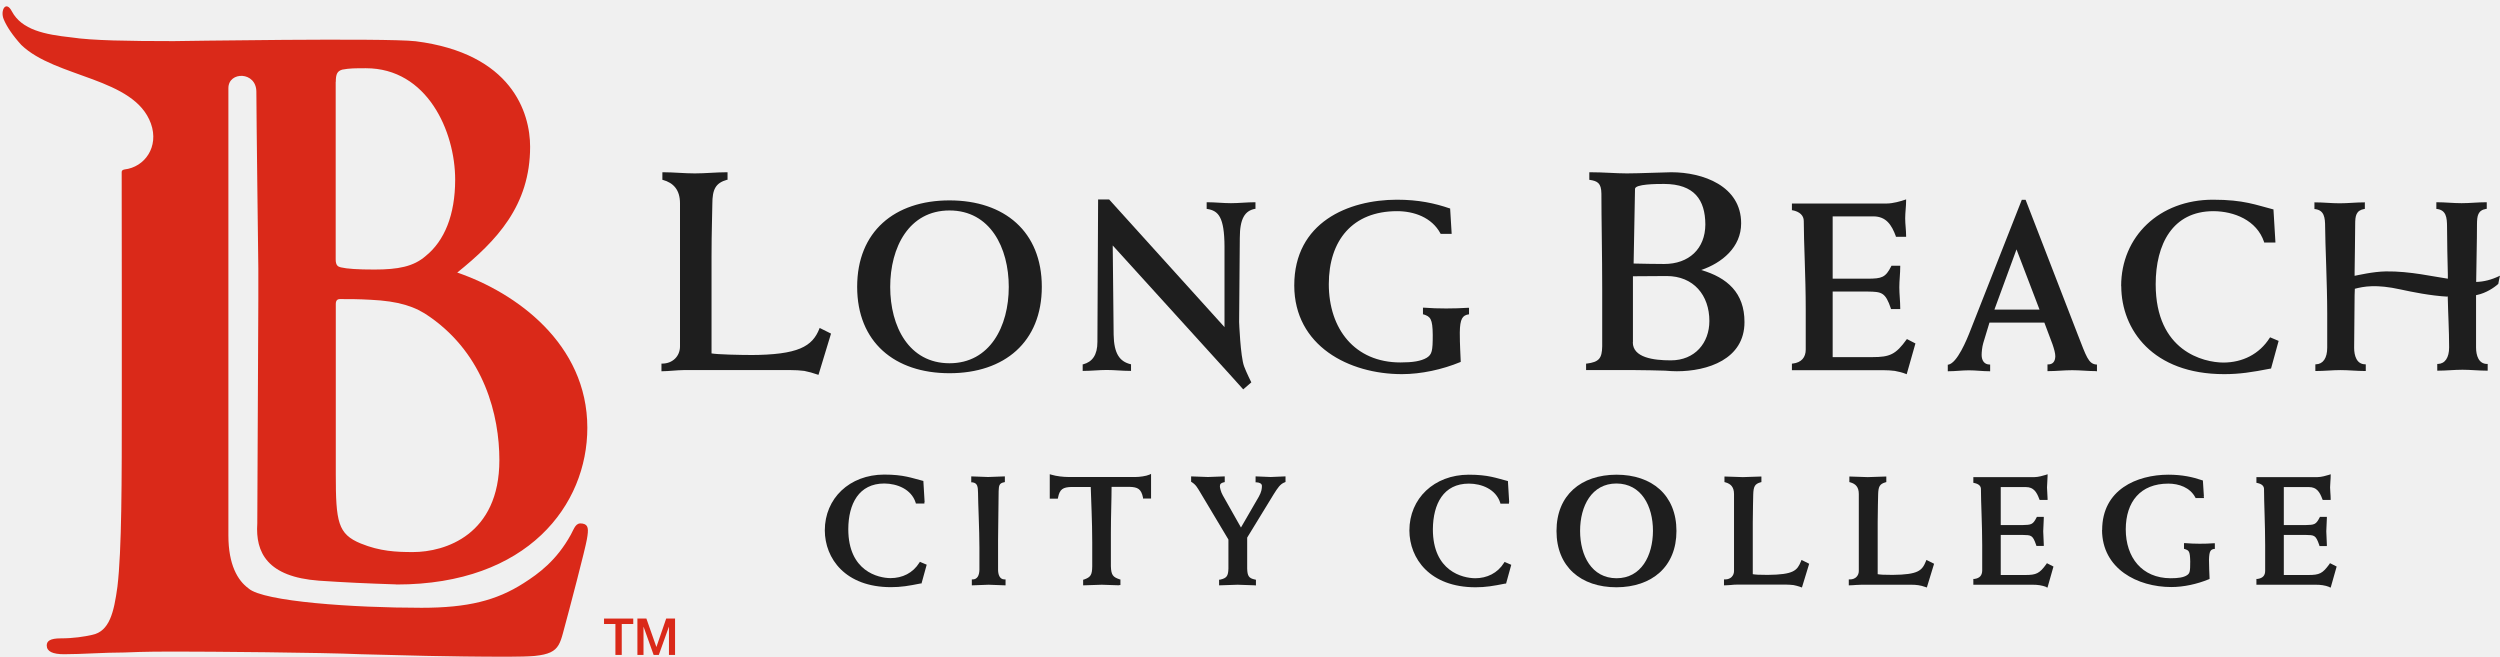
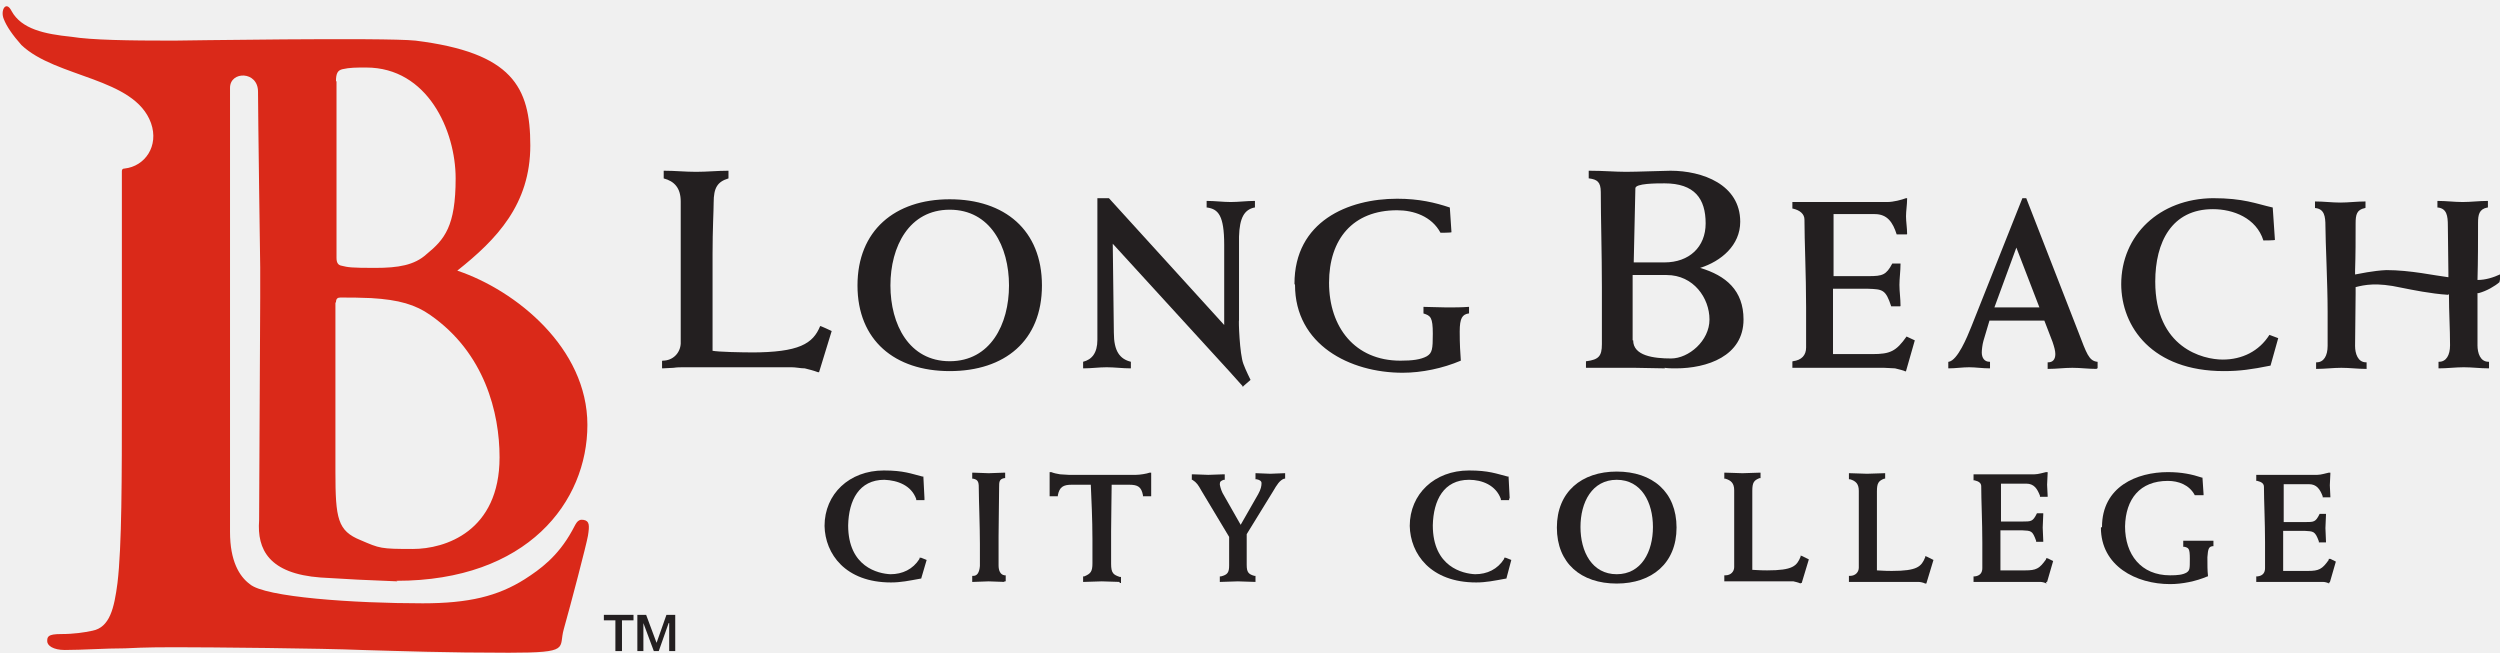
- <svg xmlns="http://www.w3.org/2000/svg" width="236" height="62" viewBox="0 0 236 62" fill="none">
-   <mask id="mask0_3363_42712" style="mask-type:luminance" maskUnits="userSpaceOnUse" x="0" y="0" width="236" height="62">
-     <path d="M236 0H0V62H236V0Z" fill="white" />
-   </mask>
-   <g mask="url(#mask0_3363_42712)">
-     <path d="M37.437 55.177C49.847 55.177 55.444 47.643 55.444 40.382C55.444 32.443 48.695 27.621 43.164 25.73C46.87 22.744 50.043 19.42 50.043 13.854C50.043 10.639 48.315 5.041 39.23 3.893C36.361 3.565 16.529 3.882 16.398 3.882C12.149 3.882 8.661 3.827 6.749 3.532C4.217 3.259 2.054 2.821 1.119 1.072C0.565 -5.36442e-07 0 0.973 0.348 1.815C0.63 2.504 1.195 3.346 2.011 4.243C5.249 7.37 12.682 7.304 14.247 11.667C15.029 13.854 13.671 15.779 11.747 15.998C11.541 16.041 11.498 16.118 11.487 16.238V16.26C11.498 18.731 11.498 21.891 11.498 27.621V37.758C11.498 45.368 11.498 51.907 11.085 55.385C10.758 57.779 10.346 59.605 8.694 59.933C7.955 60.097 6.966 60.261 5.727 60.261C4.738 60.261 4.412 60.513 4.412 60.928C4.412 61.508 4.988 61.759 6.053 61.759C7.694 61.759 9.835 61.595 11.726 61.595C13.704 61.508 15.507 61.508 16.409 61.508C19.778 61.508 30.363 61.595 34.057 61.759C37.763 61.836 42.034 62.011 47.956 62.011C52.238 62.011 52.651 61.595 53.14 59.78C53.792 57.386 55.248 51.82 55.4 50.923C55.574 49.95 55.563 49.523 54.987 49.425C54.346 49.305 54.238 49.83 53.879 50.486C52.532 52.924 50.847 54.149 49.423 55.056C46.87 56.686 44.164 57.375 39.795 57.375C33.384 57.375 24.864 56.795 23.462 55.548C23.462 55.548 23.451 55.538 23.44 55.527C22.451 54.805 21.56 53.329 21.56 50.551V8.321C21.56 6.714 24.201 6.725 24.201 8.671C24.201 10.618 24.386 25.358 24.386 25.358V28.223C24.386 28.223 24.288 48.703 24.288 49.414C24.103 52.159 25.233 54.455 30.113 54.816C32.504 54.98 34.633 55.078 37.372 55.166M31.699 7.731C31.699 6.987 31.841 6.714 32.308 6.572C32.982 6.441 33.59 6.441 34.536 6.441C40.339 6.441 42.968 12.411 42.968 16.96C42.968 20.284 41.958 22.733 40.197 24.155C39.045 25.172 37.568 25.445 35.34 25.445C33.786 25.445 32.775 25.38 32.167 25.237C31.895 25.172 31.689 25.041 31.689 24.494V7.731H31.699ZM31.699 28.704C31.699 28.365 31.841 28.233 32.101 28.233C33.112 28.233 33.786 28.233 35.003 28.299C37.633 28.43 39.187 28.912 40.599 29.928C45.729 33.526 47.141 39.223 47.141 43.433C47.141 50.497 42.012 52.115 38.98 52.115C37.426 52.115 35.872 52.049 34.057 51.306C31.895 50.42 31.699 49.272 31.699 44.789V28.704Z" fill="#DA2919" />
-     <path d="M87.263 47.402V47.533H87.143H86.458L86.437 47.446C86.024 46.166 84.676 45.653 83.481 45.642C81.079 45.642 80.09 47.555 80.079 49.95C80.079 53.93 82.905 54.564 84.057 54.575C85.187 54.575 86.176 54.094 86.784 53.121L86.839 53.033L86.936 53.077L87.48 53.307L86.991 55.078H86.915C85.774 55.308 85.046 55.428 84.111 55.428C79.797 55.428 77.873 52.727 77.862 50.07C77.862 47.041 80.199 44.811 83.459 44.8C85.328 44.8 86.067 45.128 87.078 45.379L87.165 45.401L87.284 47.402" fill="#1E1E1E" />
-     <path d="M94.804 55.253C94.315 55.253 93.805 55.199 93.326 55.199C92.848 55.199 92.348 55.253 91.859 55.253H91.74V54.696H91.859C92.229 54.674 92.446 54.367 92.457 53.777V51.71C92.457 49.994 92.327 47.457 92.327 46.549C92.316 45.948 92.283 45.598 91.794 45.532H91.686V44.975H91.805C92.294 44.975 92.783 45.029 93.272 45.029C93.75 45.029 94.25 44.975 94.739 44.975H94.859V45.51L94.761 45.532C94.315 45.62 94.294 45.86 94.272 46.374C94.272 47.774 94.218 49.469 94.218 50.989V53.777C94.218 54.236 94.37 54.685 94.804 54.696H94.924V55.253H94.804Z" fill="#1E1E1E" />
-     <path d="M105.65 55.253C105.085 55.253 104.541 55.199 104.009 55.199C103.476 55.199 102.933 55.253 102.368 55.253H102.248V54.728L102.335 54.706C102.955 54.488 103.096 54.28 103.107 53.46V51.197C103.107 49.195 102.998 47.216 102.966 45.97H101.151C100.358 45.992 100.031 46.166 99.879 46.976L99.858 47.074H99.097V44.767L99.249 44.811C99.51 44.887 99.781 44.942 100.064 44.975C100.336 45.007 100.618 45.029 100.879 45.029H107.193C107.573 45.029 108.204 44.942 108.497 44.811L108.66 44.734V47.063H107.899V46.965C107.725 46.156 107.41 45.981 106.617 45.959H104.933C104.933 47.183 104.867 48.714 104.867 50.376V53.438C104.889 54.313 105.085 54.477 105.682 54.685L105.769 54.706V55.231H105.65V55.253Z" fill="#1E1E1E" />
-     <path d="M118.44 55.253C117.886 55.253 117.343 55.199 116.832 55.199C116.299 55.199 115.756 55.253 115.202 55.253H115.082V54.718H115.18C115.821 54.575 115.941 54.357 115.963 53.668V50.934L113.311 46.495C113.028 46.035 112.909 45.773 112.496 45.51L112.442 45.478V44.975H112.561C113.05 44.975 113.55 45.029 114.028 45.029C114.506 45.029 115.006 44.975 115.495 44.975H115.615V45.51L115.517 45.532C115.267 45.598 115.158 45.674 115.158 45.915C115.158 46.024 115.245 46.44 115.43 46.757L117.147 49.797L118.831 46.888C119.092 46.429 119.125 46.112 119.125 45.871C119.125 45.653 118.908 45.554 118.636 45.532H118.527V44.975H118.647C119.081 44.975 119.516 45.029 119.951 45.029C120.385 45.029 120.798 44.975 121.233 44.975H121.353V45.499L121.277 45.532C120.853 45.685 120.614 46.057 120.222 46.68L117.734 50.748V53.679C117.756 54.367 117.886 54.586 118.462 54.706L118.56 54.728V55.264H118.44V55.253Z" fill="#1E1E1E" />
-     <path d="M142.446 47.413V47.544H142.326H141.641L141.62 47.457C141.207 46.177 139.859 45.653 138.664 45.653C136.262 45.653 135.284 47.566 135.263 49.961C135.263 53.941 138.088 54.575 139.251 54.586C140.37 54.586 141.37 54.105 141.978 53.132L142.033 53.044L142.131 53.088L142.663 53.318L142.174 55.089H142.098C140.957 55.319 140.229 55.439 139.294 55.439C134.98 55.439 133.057 52.727 133.046 50.081C133.046 47.052 135.382 44.822 138.642 44.811C140.511 44.811 141.261 45.139 142.261 45.39L142.348 45.412L142.467 47.413H142.446Z" fill="#1E1E1E" />
-     <path d="M152.595 44.811C155.942 44.811 158.257 46.735 158.257 50.125C158.257 53.504 155.932 55.428 152.595 55.439C149.248 55.439 146.934 53.515 146.934 50.125C146.934 46.735 149.248 44.822 152.595 44.811ZM152.595 54.586C154.932 54.586 156.029 52.465 156.04 50.114C156.04 47.763 154.943 45.653 152.595 45.642C150.259 45.642 149.161 47.763 149.161 50.114C149.161 52.465 150.259 54.575 152.595 54.586Z" fill="#1E1E1E" />
-     <path d="M169.972 55.417C169.754 55.33 169.526 55.275 169.309 55.231C169.081 55.209 168.863 55.188 168.635 55.188H163.951C163.788 55.188 163.604 55.199 163.419 55.221C163.234 55.231 163.06 55.253 162.865 55.253H162.745V54.696H162.865C163.365 54.696 163.691 54.346 163.691 53.908V46.637C163.691 45.981 163.386 45.674 162.876 45.532L162.789 45.51V44.986H162.908C163.462 44.986 163.984 45.04 164.527 45.04C165.06 45.04 165.603 44.986 166.157 44.986H166.277V45.51L166.19 45.532C165.657 45.685 165.527 45.926 165.505 46.68C165.505 47.118 165.462 48.036 165.462 49.327V54.203C165.734 54.247 166.027 54.269 166.864 54.269C169.32 54.247 169.657 53.864 170.015 52.979L170.059 52.859L170.178 52.913L170.787 53.219L170.102 55.461L169.983 55.417H169.972Z" fill="#1E1E1E" />
-     <path d="M181.752 55.417C181.534 55.33 181.306 55.275 181.089 55.242C180.861 55.209 180.643 55.199 180.415 55.199H175.731C175.568 55.199 175.384 55.209 175.199 55.221C175.014 55.231 174.84 55.253 174.645 55.253H174.525V54.696H174.645C175.145 54.696 175.471 54.346 175.471 53.908V46.637C175.471 45.97 175.166 45.674 174.666 45.532L174.579 45.51V44.986H174.699C175.253 44.986 175.775 45.04 176.318 45.04C176.862 45.04 177.394 44.986 177.948 44.986H178.068V45.51L177.981 45.532C177.438 45.696 177.318 45.926 177.296 46.68C177.296 47.118 177.253 48.036 177.253 49.327V54.203C177.524 54.247 177.818 54.269 178.655 54.269C181.111 54.247 181.447 53.854 181.806 52.979L181.85 52.859L181.969 52.913L182.578 53.219L181.893 55.461L181.773 55.417H181.752Z" fill="#1E1E1E" />
-     <path d="M193.173 55.417C192.966 55.33 192.749 55.275 192.532 55.242C192.325 55.209 192.097 55.199 191.88 55.199H186.283V54.652H186.392C186.903 54.575 187.098 54.313 187.12 53.886V51.459C187.12 49.513 187 47.457 187 46.166C187 45.882 186.794 45.685 186.381 45.598L186.283 45.576V45.04H192.054C192.412 45.04 192.89 44.898 193.14 44.822L193.292 44.767V44.931C193.292 45.314 193.238 45.663 193.238 46.013C193.238 46.363 193.292 46.702 193.292 47.074V47.194H192.543L192.51 47.118C192.26 46.44 191.967 45.981 191.249 45.981H188.87V49.567H190.913C191.749 49.545 191.901 49.534 192.249 48.856L192.282 48.791H192.934V48.911C192.934 49.338 192.88 49.753 192.88 50.158C192.88 50.562 192.934 50.989 192.934 51.415V51.535H192.238L192.217 51.459C191.88 50.486 191.749 50.519 190.913 50.497H188.87V54.28H191.184C192.227 54.28 192.532 54.138 193.173 53.252L193.227 53.165L193.314 53.209L193.847 53.482L193.282 55.472L193.162 55.428L193.173 55.417Z" fill="#1E1E1E" />
-     <path d="M198.443 50.037C198.443 46.199 201.736 44.822 204.681 44.811C205.996 44.811 206.985 45.029 207.876 45.335L207.952 45.357L208.05 46.888H207.93V46.779V46.899H208.05V47.019H207.268L207.235 46.954C206.735 46.013 205.681 45.653 204.692 45.653C202.051 45.653 200.682 47.369 200.671 49.961C200.671 52.618 202.193 54.575 204.899 54.586C205.637 54.586 206.116 54.51 206.431 54.313C206.724 54.127 206.757 53.974 206.757 53.001C206.735 52.017 206.637 51.973 206.257 51.831L206.17 51.809V51.273H206.3C206.735 51.306 207.181 51.328 207.637 51.328C208.093 51.328 208.517 51.317 208.952 51.284H209.082V51.404V51.82H208.985C208.68 51.896 208.55 52.006 208.528 52.848C208.528 53.635 208.572 54.094 208.582 54.564V54.652L208.506 54.685C207.42 55.133 206.148 55.417 204.975 55.417C201.78 55.417 198.443 53.7 198.433 50.026" fill="#1E1E1E" />
-     <path d="M219.895 55.417C219.689 55.33 219.471 55.275 219.254 55.242C219.047 55.209 218.819 55.199 218.602 55.199H213.005V54.652H213.114C213.625 54.575 213.831 54.313 213.831 53.886V51.459C213.831 49.502 213.723 47.457 213.723 46.166C213.723 45.882 213.516 45.685 213.103 45.598L213.005 45.576V45.04H218.776C219.134 45.04 219.613 44.898 219.863 44.822L220.015 44.767V44.931C220.015 45.314 219.96 45.663 219.96 46.013C219.96 46.363 220.015 46.702 220.015 47.074V47.194H219.265L219.232 47.118C218.982 46.44 218.689 45.981 217.972 45.981H215.592V49.567H217.635C218.472 49.545 218.624 49.534 218.971 48.856L219.004 48.791H219.656V48.911C219.656 49.338 219.602 49.753 219.602 50.158C219.602 50.562 219.656 50.989 219.656 51.426V51.546H218.961L218.939 51.459C218.602 50.486 218.472 50.519 217.635 50.497H215.592V54.28H217.906C218.961 54.28 219.254 54.138 219.895 53.252L219.949 53.165L220.047 53.209L220.58 53.482L220.015 55.472L219.895 55.428V55.417Z" fill="#1E1E1E" />
-     <path d="M77.189 35.363C76.765 35.21 76.352 35.1 75.928 35.013C75.504 34.958 75.081 34.937 74.668 34.937H64.518C64.203 34.937 63.855 34.969 63.518 34.991C63.17 35.013 62.855 35.046 62.507 35.046H62.442V34.324H62.507C63.507 34.324 64.192 33.613 64.192 32.706V19.191C64.192 17.911 63.561 17.255 62.572 16.982H62.529V16.26H62.594C63.605 16.26 64.594 16.369 65.594 16.369C66.593 16.369 67.604 16.26 68.615 16.26H68.68V16.971H68.626C67.561 17.277 67.245 17.856 67.245 19.267C67.245 20.076 67.169 21.782 67.169 24.177V33.362C67.724 33.46 69.691 33.515 71.364 33.515H70.81C75.374 33.504 76.689 32.706 77.352 31.022L77.374 30.956L78.449 31.492L77.265 35.385L77.2 35.363H77.189ZM89.632 18.917C94.815 18.917 98.347 21.859 98.347 27.074C98.347 32.29 94.815 35.232 89.632 35.232C84.448 35.232 80.916 32.29 80.916 27.074C80.916 21.859 84.448 18.917 89.632 18.917ZM89.632 34.291C93.446 34.291 95.228 30.814 95.228 27.085C95.228 23.357 93.457 19.868 89.632 19.868C85.806 19.868 84.035 23.346 84.035 27.085C84.035 30.825 85.806 34.291 89.632 34.291ZM122.178 26.943C122.178 20.995 127.264 18.862 131.861 18.852C133.915 18.852 135.447 19.191 136.849 19.672H136.892L137.034 22.012V22.077H136.001L135.98 22.044C135.165 20.514 133.469 19.934 131.883 19.934C127.666 19.934 125.439 22.712 125.439 26.823C125.439 31.044 127.884 34.215 132.198 34.215C133.361 34.215 134.132 34.094 134.676 33.777C135.186 33.46 135.251 33.121 135.251 31.623C135.241 30.081 135.023 29.885 134.382 29.677H134.328V29.043H134.404C135.099 29.097 135.795 29.119 136.512 29.119C137.229 29.119 137.903 29.097 138.599 29.054H138.675V29.119V29.677H138.62C138.077 29.775 137.816 30.07 137.805 31.405C137.805 32.64 137.87 33.362 137.892 34.116V34.16L137.849 34.182C136.153 34.882 134.165 35.319 132.339 35.319C127.351 35.319 122.189 32.662 122.178 26.954M154.138 32.312C154.138 33.756 156.084 34.018 157.725 34.018C160.007 34.018 161.365 32.367 161.365 30.3C161.365 27.873 159.876 26.058 157.333 26.058C156.877 26.058 154.704 26.079 154.149 26.079V32.301L154.138 32.312ZM157.192 34.991C156.844 34.969 154.725 34.937 154.356 34.937H149.726V34.324H149.792C150.943 34.171 151.226 33.843 151.248 32.695V27.271C151.248 24.067 151.172 20.678 151.172 18.272C151.161 17.277 150.791 17.091 150.085 16.982H150.031V16.26H150.096C151.422 16.26 152.519 16.369 153.573 16.369C154.769 16.369 157.127 16.26 157.768 16.26C160.756 16.26 164.364 17.55 164.364 21.082C164.364 23.346 162.55 24.822 160.593 25.489C163.039 26.2 164.69 27.643 164.679 30.41C164.679 33.92 161.191 35.046 158.29 35.046C157.942 35.046 157.572 35.024 157.192 34.991ZM157.094 24.92C159.431 24.92 160.974 23.488 160.985 21.192C160.974 18.862 159.941 17.375 157.094 17.364C156.334 17.364 154.345 17.375 154.345 17.835L154.214 24.877C154.66 24.898 156.768 24.92 157.094 24.92ZM179.915 35.297C179.589 35.166 179.23 35.079 178.872 35.013C178.535 34.969 178.176 34.947 177.829 34.947H169.157V34.324H169.222C170.07 34.226 170.461 33.723 170.461 33.001V29.185C170.461 26.112 170.276 22.886 170.276 20.863C170.276 20.339 169.885 19.978 169.211 19.847H169.157V19.212H178.1C178.687 19.212 179.448 18.994 179.85 18.852L179.937 18.819V18.917C179.937 19.508 179.85 20.054 179.85 20.612C179.85 21.17 179.937 21.716 179.937 22.285V22.351H178.97V22.307C178.568 21.224 178.057 20.437 176.861 20.426H173.004V26.309H176.329C177.633 26.298 177.992 26.211 178.535 25.128L178.557 25.084H179.383V25.15C179.383 25.817 179.296 26.473 179.296 27.118C179.296 27.763 179.383 28.441 179.383 29.108V29.174H178.502V29.13C177.981 27.588 177.633 27.545 176.329 27.523H173.004V33.712H176.753C178.405 33.712 178.959 33.46 179.98 32.05L180.013 32.006L180.817 32.422L179.991 35.33L179.926 35.297H179.915ZM197.889 35.035C197.118 35.035 196.379 34.947 195.618 34.947C194.857 34.947 194.118 35.035 193.347 35.035H193.282V34.401H193.347C193.781 34.401 194.01 34.127 194.021 33.635C194.021 33.34 193.912 32.957 193.76 32.509L192.988 30.453H187.805L187.218 32.389C187.109 32.761 187.066 33.253 187.066 33.504C187.066 34.029 187.316 34.401 187.805 34.412H187.87V35.046H187.805C187.142 35.046 186.522 34.958 185.87 34.958C185.218 34.958 184.599 35.046 183.936 35.046H183.871V34.423H183.925C184.751 34.27 185.642 32.148 186.055 31.066L190.858 18.862H191.217L196.15 31.612C196.944 33.635 197.139 34.346 197.889 34.412H197.954V35.046H197.889V35.035ZM188.283 29.229H192.532L190.358 23.543L188.272 29.229H188.283ZM200.236 27.009C200.236 22.318 203.844 18.852 208.908 18.852C211.832 18.852 212.973 19.355 214.57 19.759H214.614L214.798 22.832V22.897H213.733V22.854C213.038 20.765 210.864 19.945 208.952 19.934C205.094 19.934 203.497 23.05 203.497 26.834C203.497 33.165 208.028 34.215 209.876 34.226C211.68 34.226 213.288 33.438 214.266 31.886L214.298 31.842L215.103 32.181L214.385 34.794H214.342C212.549 35.144 211.419 35.319 209.952 35.319C203.225 35.319 200.258 31.131 200.247 27.02M231.045 28.004C229.436 27.916 227.676 27.556 226.622 27.326C224.296 26.812 223.133 27.042 222.297 27.26L222.275 27.862C222.275 29.666 222.231 31.055 222.231 32.837C222.231 33.581 222.47 34.379 223.264 34.39H223.329V35.024H223.264C222.492 35.024 221.71 34.937 220.949 34.937C220.188 34.937 219.406 35.024 218.634 35.024H218.569V34.39H218.634C219.308 34.368 219.689 33.788 219.689 32.826V29.567C219.689 26.856 219.493 22.875 219.493 21.454C219.493 20.524 219.406 19.847 218.537 19.737H218.482V19.103H218.547C219.319 19.103 220.08 19.191 220.862 19.191C221.645 19.191 222.405 19.103 223.177 19.103H223.242V19.726H223.188C222.405 19.868 222.329 20.382 222.329 21.181C222.329 22.766 222.286 24.1 222.275 25.675V26.036C222.601 25.981 223.981 25.642 225.231 25.62C227.502 25.587 229.806 26.134 231.077 26.309V25.915C231.045 24.45 231.001 22.952 231.001 21.443C231.001 20.514 230.914 19.836 230.045 19.726H229.991V19.092H230.056C230.827 19.092 231.588 19.18 232.37 19.18C233.153 19.18 233.914 19.092 234.685 19.092H234.75V19.715H234.696C233.903 19.858 233.837 20.371 233.827 21.17C233.827 22.821 233.772 24.745 233.751 26.615C234.479 26.593 235.196 26.418 236 26.025C235.978 26.047 235.837 26.801 235.837 26.801C235.413 27.184 234.663 27.665 233.848 27.84C233.805 27.84 233.783 27.851 233.74 27.862V27.938C233.74 28.102 233.74 28.266 233.74 28.419V32.804C233.74 33.548 233.979 34.346 234.772 34.357H234.837V34.991H234.772C234 34.991 233.218 34.904 232.457 34.904C231.697 34.904 230.914 34.991 230.143 34.991H230.077V34.357H230.143C230.816 34.335 231.197 33.756 231.197 32.793C231.197 31.164 231.099 29.644 231.066 27.96H231.045V28.004Z" fill="#1E1E1E" />
-     <path d="M117.375 36.773L116.028 35.276L105.041 23.171L105.128 31.601C105.161 33.351 105.671 34.116 106.715 34.379H106.769V35.013H106.704C105.954 35.013 105.215 34.926 104.476 34.926C103.737 34.926 103.02 35.013 102.27 35.013H102.205V34.39H102.259C103.107 34.16 103.596 33.526 103.596 32.279L103.661 18.83H104.704L115.593 30.88V23.28C115.582 20.47 115.006 19.89 113.963 19.726H113.909V19.092H113.974C114.724 19.092 115.463 19.18 116.202 19.18C116.941 19.18 117.701 19.092 118.451 19.092H118.516V19.715H118.462C117.517 19.901 117.038 20.634 117.038 22.46L116.973 30.399C116.973 30.399 117.093 33.624 117.44 34.576C117.658 35.166 118.125 36.096 118.125 36.096L117.364 36.752L117.375 36.773Z" fill="#1E1E1E" />
-     <path d="M57.02 58.392H59.78V58.906H58.693V61.825H58.095V58.906H57.02V58.392Z" fill="#DA2919" />
-     <path d="M60.171 58.392H61.019L61.964 61.081L62.888 58.392H63.725V61.825H63.149V59.179H63.138L62.192 61.825H61.703L60.758 59.179H60.747V61.825H60.171V58.392Z" fill="#DA2919" />
+ <svg xmlns="http://www.w3.org/2000/svg" id="Layer_1" version="1.1" viewBox="0 0 455.4 118.9">
+   <defs>
+     <style>
+       .st0 {
+         fill: none;
+       }
+ 
+       .st1 {
+         fill: #da2919;
+       }
+ 
+       .st2 {
+         fill: #231f20;
+       }
+ 
+       .st3 {
+         clip-path: url(#clippath);
+       }
+     </style>
+     <clipPath id="clippath">
+       <rect class="st0" width="455.4" height="118.9" />
+     </clipPath>
+   </defs>
+   <g class="st3">
+     <path class="st1" d="M72.2,105.8c23.9,0,34.8-14.4,34.8-28.4s-13-24.5-23.7-28.1c7.2-5.7,13.3-12.1,13.3-22.8s-3.3-16.9-20.9-19.1c-5.5-.6-43.8,0-44.1,0-8.2,0-14.9-.1-18.6-.7-4.9-.5-9.1-1.4-10.9-4.7C1.1,0,0,1.9.7,3.5c.5,1.3,1.6,2.9,3.2,4.7,6.3,6,20.6,5.9,23.6,14.2,1.5,4.2-1.1,7.9-4.8,8.3-.4,0-.5.2-.5.5,0,0,0,0,0,0,0,4.7,0,10.8,0,21.8v19.4c0,14.6,0,27.1-.8,33.8-.6,4.6-1.4,8.1-4.6,8.7-1.4.3-3.3.6-5.7.6s-2.5.5-2.5,1.3,1.1,1.6,3.2,1.6c3.2,0,7.3-.3,11-.3,3.8-.2,7.3-.2,9-.2,6.5,0,26.9.2,34.1.5,7.1.2,15.4.5,26.8.5s9-.8,10-4.3c1.3-4.6,4.1-15.3,4.4-17,.3-1.9.3-2.7-.8-2.9-1.2-.2-1.4.8-2.1,2-2.6,4.7-5.8,7-8.6,8.8-4.9,3.1-10.2,4.4-18.6,4.4-12.4,0-28.8-1.1-31.5-3.5,0,0,0,0,0,0-1.9-1.4-3.6-4.2-3.6-9.5V16c0-3.1,5.1-3.1,5.1.7s.4,32,.4,32v5.5s-.2,39.3-.2,40.6c-.4,5.3,1.8,9.7,11.2,10.4,4.6.3,8.7.5,14,.7M61.2,14.8c0-1.4.3-2,1.2-2.2,1.3-.3,2.5-.3,4.3-.3,11.2,0,16.3,11.5,16.3,20.2s-2,11.1-5.3,13.8c-2.2,2-5.1,2.5-9.4,2.5s-4.9-.1-6.1-.4c-.5-.1-.9-.4-.9-1.4V14.8ZM61.2,55.1c0-.7.3-.9.8-.9,2,0,3.3,0,5.6.1,5.1.3,8.1,1.2,10.8,3.1,9.9,6.9,12.6,17.8,12.6,25.9,0,13.5-9.9,16.7-15.8,16.7s-6-.1-9.5-1.6c-4.2-1.7-4.6-3.9-4.6-12.5v-30.8Z" />
+     <path class="st2" d="M168.4,90.9v.2s-.2,0-.2,0h-1.3v-.2c-.9-2.5-3.4-3.4-5.8-3.5-4.6,0-6.5,3.7-6.6,8.3,0,7.6,5.5,8.8,7.7,8.9,2.2,0,4.1-.9,5.3-2.8v-.2c.1,0,.3,0,.3,0l1,.4-1,3.4h-.1c-2.2.4-3.6.7-5.4.7-8.3,0-12-5.2-12.1-10.3,0-5.8,4.5-10.1,10.8-10.1,3.6,0,5,.6,7,1.1h.2s.2,3.9.2,3.9" />
+     <path class="st2" d="M182.9,106c-1,0-1.9-.1-2.8-.1s-1.9.1-2.8.1h-.2v-1.1h.2c.7,0,1.1-.6,1.2-1.8v-4c0-3.3-.2-8.2-.2-9.9,0-1.2,0-1.8-1-2h-.2v-1.1h.2c1,0,1.9.1,2.8.1.9,0,1.9-.1,2.8-.1h.2v1h-.2c-.9.2-.9.7-.9,1.7,0,2.7-.1,5.9-.1,8.9v5.3c0,.9.3,1.7,1.1,1.8h.2v1.1h-.2Z" />
+     <path class="st2" d="M203.9,106c-1.1,0-2.1-.1-3.2-.1s-2.1.1-3.2.1h-.2v-1h.2c1.2-.5,1.5-.9,1.5-2.4v-4.3c0-3.8-.2-7.6-.3-10h-3.5c-1.5,0-2.2.4-2.5,1.9v.2h-1.5v-4.4h.3c.5.2,1,.3,1.6.4.5,0,1.1.1,1.6.1h12.2c.7,0,2-.2,2.5-.4h.3c0-.1,0,4.1,0,4.1v.2h-1.5v-.2c-.3-1.5-.9-1.9-2.5-1.9h-3.2c0,2.3-.1,5.3-.1,8.5v5.9c0,1.7.4,2,1.6,2.4h.2v1.1h-.2Z" />
+     <path class="st2" d="M228.6,106c-1.1,0-2.1-.1-3.1-.1-1,0-2.1.1-3.1.1h-.2v-1h.2c1.2-.3,1.5-.7,1.5-2v-5.2l-5.1-8.5c-.5-.9-.8-1.4-1.6-1.9h-.1v-1h.2c1,0,1.9.1,2.8.1s1.9-.1,2.8-.1h.2v1h-.2c-.5.2-.7.3-.7.8,0,.2.2,1,.5,1.6l3.3,5.8,3.2-5.6c.5-.9.6-1.5.6-2,0-.4-.4-.6-.9-.7h-.2v-1.1h.2c.8,0,1.7.1,2.5.1s1.6-.1,2.5-.1h.2v1h-.2c-.8.3-1.3,1.1-2,2.3l-4.8,7.8v5.6c0,1.3.3,1.7,1.4,2h.2v1.1h-.2Z" />
+     <path class="st2" d="M274.9,90.9v.2s-.2,0-.2,0h-1.3v-.2c-.9-2.5-3.4-3.5-5.8-3.5-4.6,0-6.5,3.7-6.6,8.3,0,7.6,5.5,8.8,7.7,8.9,2.2,0,4.1-.9,5.3-2.8v-.2c.1,0,.3,0,.3,0l1,.4-.9,3.4h-.1c-2.2.4-3.6.7-5.4.7-8.3,0-12-5.2-12.1-10.3,0-5.8,4.5-10.1,10.8-10.1,3.6,0,5,.6,7,1.1h.2s.2,3.9.2,3.9Z" />
+     <path class="st2" d="M294.5,85.9c6.5,0,10.9,3.7,10.9,10.2,0,6.5-4.5,10.2-10.9,10.2-6.5,0-10.9-3.7-10.9-10.2,0-6.5,4.5-10.2,10.9-10.2M287.4,96.1h0M294.5,105.1h0v-.5c4.5,0,6.6-4.1,6.6-8.6,0-4.5-2.1-8.6-6.6-8.6-4.5,0-6.6,4.1-6.6,8.6,0,4.5,2.1,8.6,6.6,8.6v.5M301.6,96.1h0" />
+     <path class="st2" d="M328,106.3c-.4-.2-.9-.3-1.3-.4-.4,0-.9,0-1.3,0h-9c-.3,0-.7,0-1,0-.4,0-.7,0-1.1,0h-.2v-1.1h.2c1,0,1.6-.7,1.6-1.5v-14c0-1.3-.6-1.8-1.6-2.1h-.2v-1.1h.2c1.1,0,2.1.1,3.1.1,1,0,2.1-.1,3.1-.1h.2v1h-.2c-1,.4-1.3.8-1.3,2.3,0,.8,0,2.6,0,5.1v9.3c.5,0,1.1.1,2.7.1,4.7,0,5.4-.8,6.1-2.5v-.2c0,0,.3.1.3.1l1.2.6-1.3,4.3h-.2Z" />
+     <path class="st2" d="M350.7,106.3c-.4-.2-.9-.3-1.3-.3-.4,0-.9,0-1.3,0h-9c-.3,0-.7,0-1,0-.4,0-.7,0-1.1,0h-.2v-1.1h.2c1,0,1.6-.7,1.6-1.5v-14c0-1.3-.6-1.8-1.6-2.1h-.2v-1.1h.2c1.1,0,2.1.1,3.1.1s2.1-.1,3.1-.1h.2v1h-.2c-1,.4-1.3.8-1.3,2.3,0,.8,0,2.6,0,5.1v9.3c.5,0,1.1.1,2.7.1,4.7,0,5.4-.8,6.1-2.5v-.2c0,0,.3.1.3.1l1.2.6-1.3,4.3h-.2Z" />
+     <path class="st2" d="M372.8,106.3c-.4-.2-.8-.3-1.2-.3-.4,0-.8,0-1.3,0h-10.8v-1h.2c1-.1,1.4-.7,1.4-1.5v-4.7c0-3.7-.2-7.7-.2-10.2,0-.6-.4-.9-1.2-1.1h-.2v-1.1h11.1c.7,0,1.6-.3,2.1-.4h.3c0-.1,0,.2,0,.2,0,.7-.1,1.4-.1,2.1s.1,1.3.1,2v.2h-1.4v-.2c-.5-1.3-1.1-2.2-2.5-2.2h-4.6v6.9h3.9c1.6,0,1.9,0,2.6-1.4h0c0-.1.1-.1.1-.1h1.1v.2c0,.8-.1,1.6-.1,2.4s.1,1.6.1,2.4v.2h-1.3v-.2c-.7-1.9-.9-1.8-2.6-1.9h-3.9v7.3h4.5c2,0,2.6-.3,3.8-2v-.2c.1,0,.3,0,.3,0l1,.5-1.1,3.8h-.2Z" />
+     <path class="st2" d="M382.9,96c0-7.4,6.4-10,12-10,2.5,0,4.4.4,6.2,1h.1s.2,3,.2,3h-.2s0-.2,0-.2v.2h.2s0,.2,0,.2h-1.6c-1-1.9-3-2.6-4.9-2.6-5.1,0-7.7,3.3-7.8,8.3,0,5.1,2.9,8.9,8.2,8.9,1.4,0,2.3-.1,3-.5.6-.4.6-.7.6-2.5,0-1.9-.2-2-1-2.2h-.2v-1.1h.2c.8,0,1.7,0,2.6,0s1.7,0,2.5,0h.2s0,.2,0,.2v.8h-.2c-.6.1-.8.4-.9,2,0,1.5,0,2.4.1,3.3v.2s-.1,0-.1,0c-2.1.9-4.6,1.4-6.8,1.4-6.2,0-12.6-3.3-12.6-10.3" />
+     <path class="st2" d="M424.3,106.3c-.4-.2-.8-.3-1.2-.3-.4,0-.8,0-1.3,0h-10.8v-1h.2c1-.1,1.4-.7,1.4-1.5v-4.7c0-3.7-.2-7.7-.2-10.1,0-.6-.4-.9-1.2-1.1h-.2v-1.1h11.1c.7,0,1.6-.3,2.1-.4h.3c0-.1,0,.2,0,.2,0,.7-.1,1.4-.1,2.1s.1,1.3.1,2v.2h-1.4v-.2c-.5-1.3-1.1-2.2-2.5-2.2h-4.6v6.9h3.9c1.6,0,1.9,0,2.6-1.4h0c0-.1.1-.1.1-.1h1.1v.2c0,.8-.1,1.6-.1,2.4s.1,1.6.1,2.4v.2h-1.3v-.2c-.7-1.9-1-1.8-2.6-1.9h-3.9v7.3h4.5c2,0,2.6-.3,3.8-2v-.2c.1,0,.3,0,.3,0l1,.5-1.1,3.8h-.2Z" />
+     <path class="st2" d="M149,67.8c-.8-.3-1.6-.5-2.4-.7-.8,0-1.6-.2-2.4-.2h-19.6c-.6,0-1.3,0-1.9.1-.7,0-1.3.1-2,.1h-.1v-1.3h0c0-.1.1-.1.1-.1,1.9,0,3.2-1.4,3.3-3.1v-25.9c0-2.5-1.2-3.7-3.1-4.2h0v-1.4h.1c2,0,3.8.2,5.8.2s3.9-.2,5.8-.2h.1v1.4h0c-2,.6-2.7,1.7-2.7,4.4,0,1.5-.2,4.8-.2,9.4v17.6c1.1.2,4.9.3,8.1.3h-1.1c8.8,0,11.3-1.6,12.6-4.8h0c0-.1,2.1.9,2.1.9l-2.3,7.5h-.1ZM173,36.3c10,0,16.8,5.6,16.8,15.7s-6.8,15.6-16.8,15.6-16.8-5.6-16.8-15.6,6.8-15.7,16.8-15.7M173,65.8c7.4,0,10.8-6.7,10.8-13.8s-3.4-13.8-10.8-13.8-10.8,6.7-10.8,13.8,3.4,13.8,10.8,13.8M235.8,51.7c0-11.4,9.8-15.5,18.7-15.5,4,0,6.9.7,9.6,1.6h0s.3,4.5.3,4.5h-.1s0-.1,0-.1h0c0,.1.1.1.1.1h0c0,.1-2,.1-2,.1h0c-1.6-3-4.9-4.1-7.9-4.1-8.1,0-12.4,5.3-12.4,13.2,0,8.1,4.7,14.2,13,14.2,2.2,0,3.7-.2,4.8-.8,1-.6,1.1-1.3,1.1-4.1,0-3-.4-3.3-1.7-3.7h0v-1.2h.1c1.3,0,2.7.1,4.1.1s2.7,0,4-.1h.1s0,.1,0,.1v1.1h-.1c-1.1.2-1.6.8-1.6,3.3,0,2.4.1,3.8.2,5.2h0c0,0,0,.1,0,.1-3.3,1.4-7.1,2.2-10.6,2.2-9.6,0-19.6-5.1-19.6-16M297.5,62c0,2.8,3.7,3.3,6.9,3.3s7-3.2,7-7.1-2.9-8.1-7.8-8.1-5.1,0-6.2,0v11.9ZM303.3,67.1c-.7,0-4.8-.1-5.5-.1h-8.9v-1.2h.1c2.2-.3,2.8-.9,2.8-3.1v-10.4c0-6.1-.2-12.6-.2-17.3,0-1.9-.7-2.3-2.1-2.5h-.1v-1.4h.1c2.6,0,4.7.2,6.7.2s6.9-.2,8.1-.2c5.8,0,12.7,2.5,12.7,9.3,0,4.3-3.5,7.2-7.3,8.4,4.7,1.4,7.9,4.1,7.9,9.4,0,6.7-6.7,8.9-12.3,8.9-.7,0-1.4,0-2.1-.1M303.2,47.8c4.5,0,7.5-2.8,7.5-7.1,0-4.5-2-7.3-7.5-7.3-1.5,0-5.3,0-5.3.9l-.3,13.5c.9,0,4.9,0,5.6,0M347.2,67.7c-.6-.3-1.3-.4-2-.6-.6,0-1.3-.1-2-.1h-16.7v-1.1h0c0-.1.1-.1.1-.1,1.6-.2,2.4-1.1,2.4-2.5v-7.3c0-5.9-.3-12.1-.3-16,0-1-.8-1.7-2.1-2h-.1v-1.2h17.3c1.1,0,2.6-.4,3.4-.7h.2c0,0,0,.1,0,.1,0,1.1-.2,2.2-.2,3.2s.2,2.1.2,3.2h0c0,.1-.1.1-.1.1h-1.8c-.7-2.2-1.7-3.7-4-3.7h-7.5v11.3h6.4c2.5,0,3.2-.2,4.3-2.3h0c0,0,0,0,0,0h1.5c0,1.4-.2,2.7-.2,3.9s.2,2.5.2,3.8h0c0,.1-.1.1-.1.1h-1.6c-1-3.1-1.6-3.1-4.2-3.2h-6.4v11.9h7.2c3.2,0,4.3-.5,6.2-3.2h0c0,0,1.5.7,1.5.7l-1.6,5.6h-.1ZM381.9,67.2c-1.5,0-2.9-.2-4.4-.2s-2.9.2-4.4.2h-.1v-1.2h.1c.8,0,1.3-.5,1.3-1.5,0-.6-.2-1.3-.5-2.2l-1.5-3.9h-10l-1.1,3.7c-.2.7-.3,1.7-.3,2.1,0,1,.5,1.7,1.4,1.7h.1v1.2h-.1c-1.3,0-2.5-.2-3.7-.2s-2.5.2-3.7.2h-.1v-1.2h.1c1.6-.3,3.3-4.4,4.1-6.4l9.3-23.4h.7l9.5,24.4c1.5,3.9,1.9,5.2,3.4,5.4h.1v1.2h-.1ZM363.3,56h8.2l-4.2-10.9-4,10.9ZM386.4,51.8c0-9,7-15.6,16.7-15.7,5.6,0,7.8,1,10.9,1.7h0s.4,5.9.4,5.9h-.1s0-.1,0-.1h0c0,.1.1.1.1.1h0c0,.1-2.1.1-2.1.1h0c-1.3-4.1-5.5-5.7-9.2-5.7-7.5,0-10.5,6-10.5,13.2,0,12.1,8.7,14.2,12.3,14.2,3.5,0,6.6-1.5,8.5-4.5h0c0,0,1.6.6,1.6.6l-1.4,5h0c-3.5.7-5.6,1-8.5,1-13,0-18.7-8-18.7-15.9M445.9,53.7c-3.1-.2-6.5-.9-8.5-1.3-4.5-1-6.7-.5-8.3-.1v1.2c0,3.5-.1,6.1-.1,9.5,0,1.4.5,3,2,3h.1v1.2h-.1c-1.5,0-3-.2-4.5-.2s-3,.2-4.5.2h-.1v-1.2h.1c1.3,0,2-1.2,2-3v-6.2c0-5.2-.4-12.8-.4-15.6,0-1.8-.2-3.1-1.8-3.3h-.1v-1.2h.1c1.5,0,3,.2,4.5.2s3-.2,4.5-.2h.1v1.1h0c0,.1-.1.1-.1.1-1.5.3-1.7,1.2-1.7,2.8,0,3,0,5.6-.1,8.6v.7c.6-.1,3.3-.7,5.7-.8,4.4,0,8.8,1,11.3,1.3v-.8c0-2.8-.1-5.7-.1-8.6,0-1.8-.2-3.1-1.8-3.3h-.1v-1.2h.1c1.5,0,3,.2,4.5.2s3-.2,4.5-.2h.1v1.2h-.1c-1.5.3-1.7,1.3-1.7,2.8,0,3.2,0,6.9-.1,10.4h0c1.4,0,2.8-.4,4.3-1.1,0,0-.3,1.5-.3,1.5-.8.7-2.3,1.6-3.8,2,0,0-.1,0-.2,0h0c0,.5,0,.8,0,1.1v8.4c0,1.4.5,3,2,3h.1v1.2h-.1c-1.5,0-3-.2-4.5-.2s-3,.2-4.5.2h-.1v-1.2h.1c1.3,0,2-1.2,2-3,0-3.1-.2-6-.2-9.3h0Z" />
+     <path class="st2" d="M226.5,70.5l-2.6-2.9-21.2-23.2.2,16.2c0,3.4,1.1,4.8,3.1,5.3h0v1.2h-.1c-1.4,0-2.9-.2-4.3-.2s-2.8.2-4.2.2h-.1v-1.1h0c0-.1,0-.1,0-.1,1.6-.4,2.6-1.6,2.6-4v-25.8h2.1l21,23.1v-14.6c0-5.4-1.1-6.5-3.1-6.8h-.1v-1.2h.1c1.4,0,2.9.2,4.3.2s2.9-.2,4.3-.2h.1v1.2h-.1c-1.8.4-2.7,1.8-2.8,5.3v15.2c-.1,0,.1,6.2.8,8,.4,1.1,1.3,2.9,1.3,2.9l-1.5,1.3Z" />
+     <polygon class="st2" points="110 112 115.4 112 115.4 113 113.3 113 113.3 118.6 112.1 118.6 112.1 113 110 113 110 112" />
+     <polygon class="st2" points="116.1 112 117.7 112 119.6 117.1 119.6 117.1 121.4 112 123 112 123 118.6 121.9 118.6 121.9 113.5 121.8 113.5 120 118.6 119.1 118.6 117.2 113.5 117.2 113.5 117.2 118.6 116.1 118.6 116.1 112" />
  </g>
</svg>
